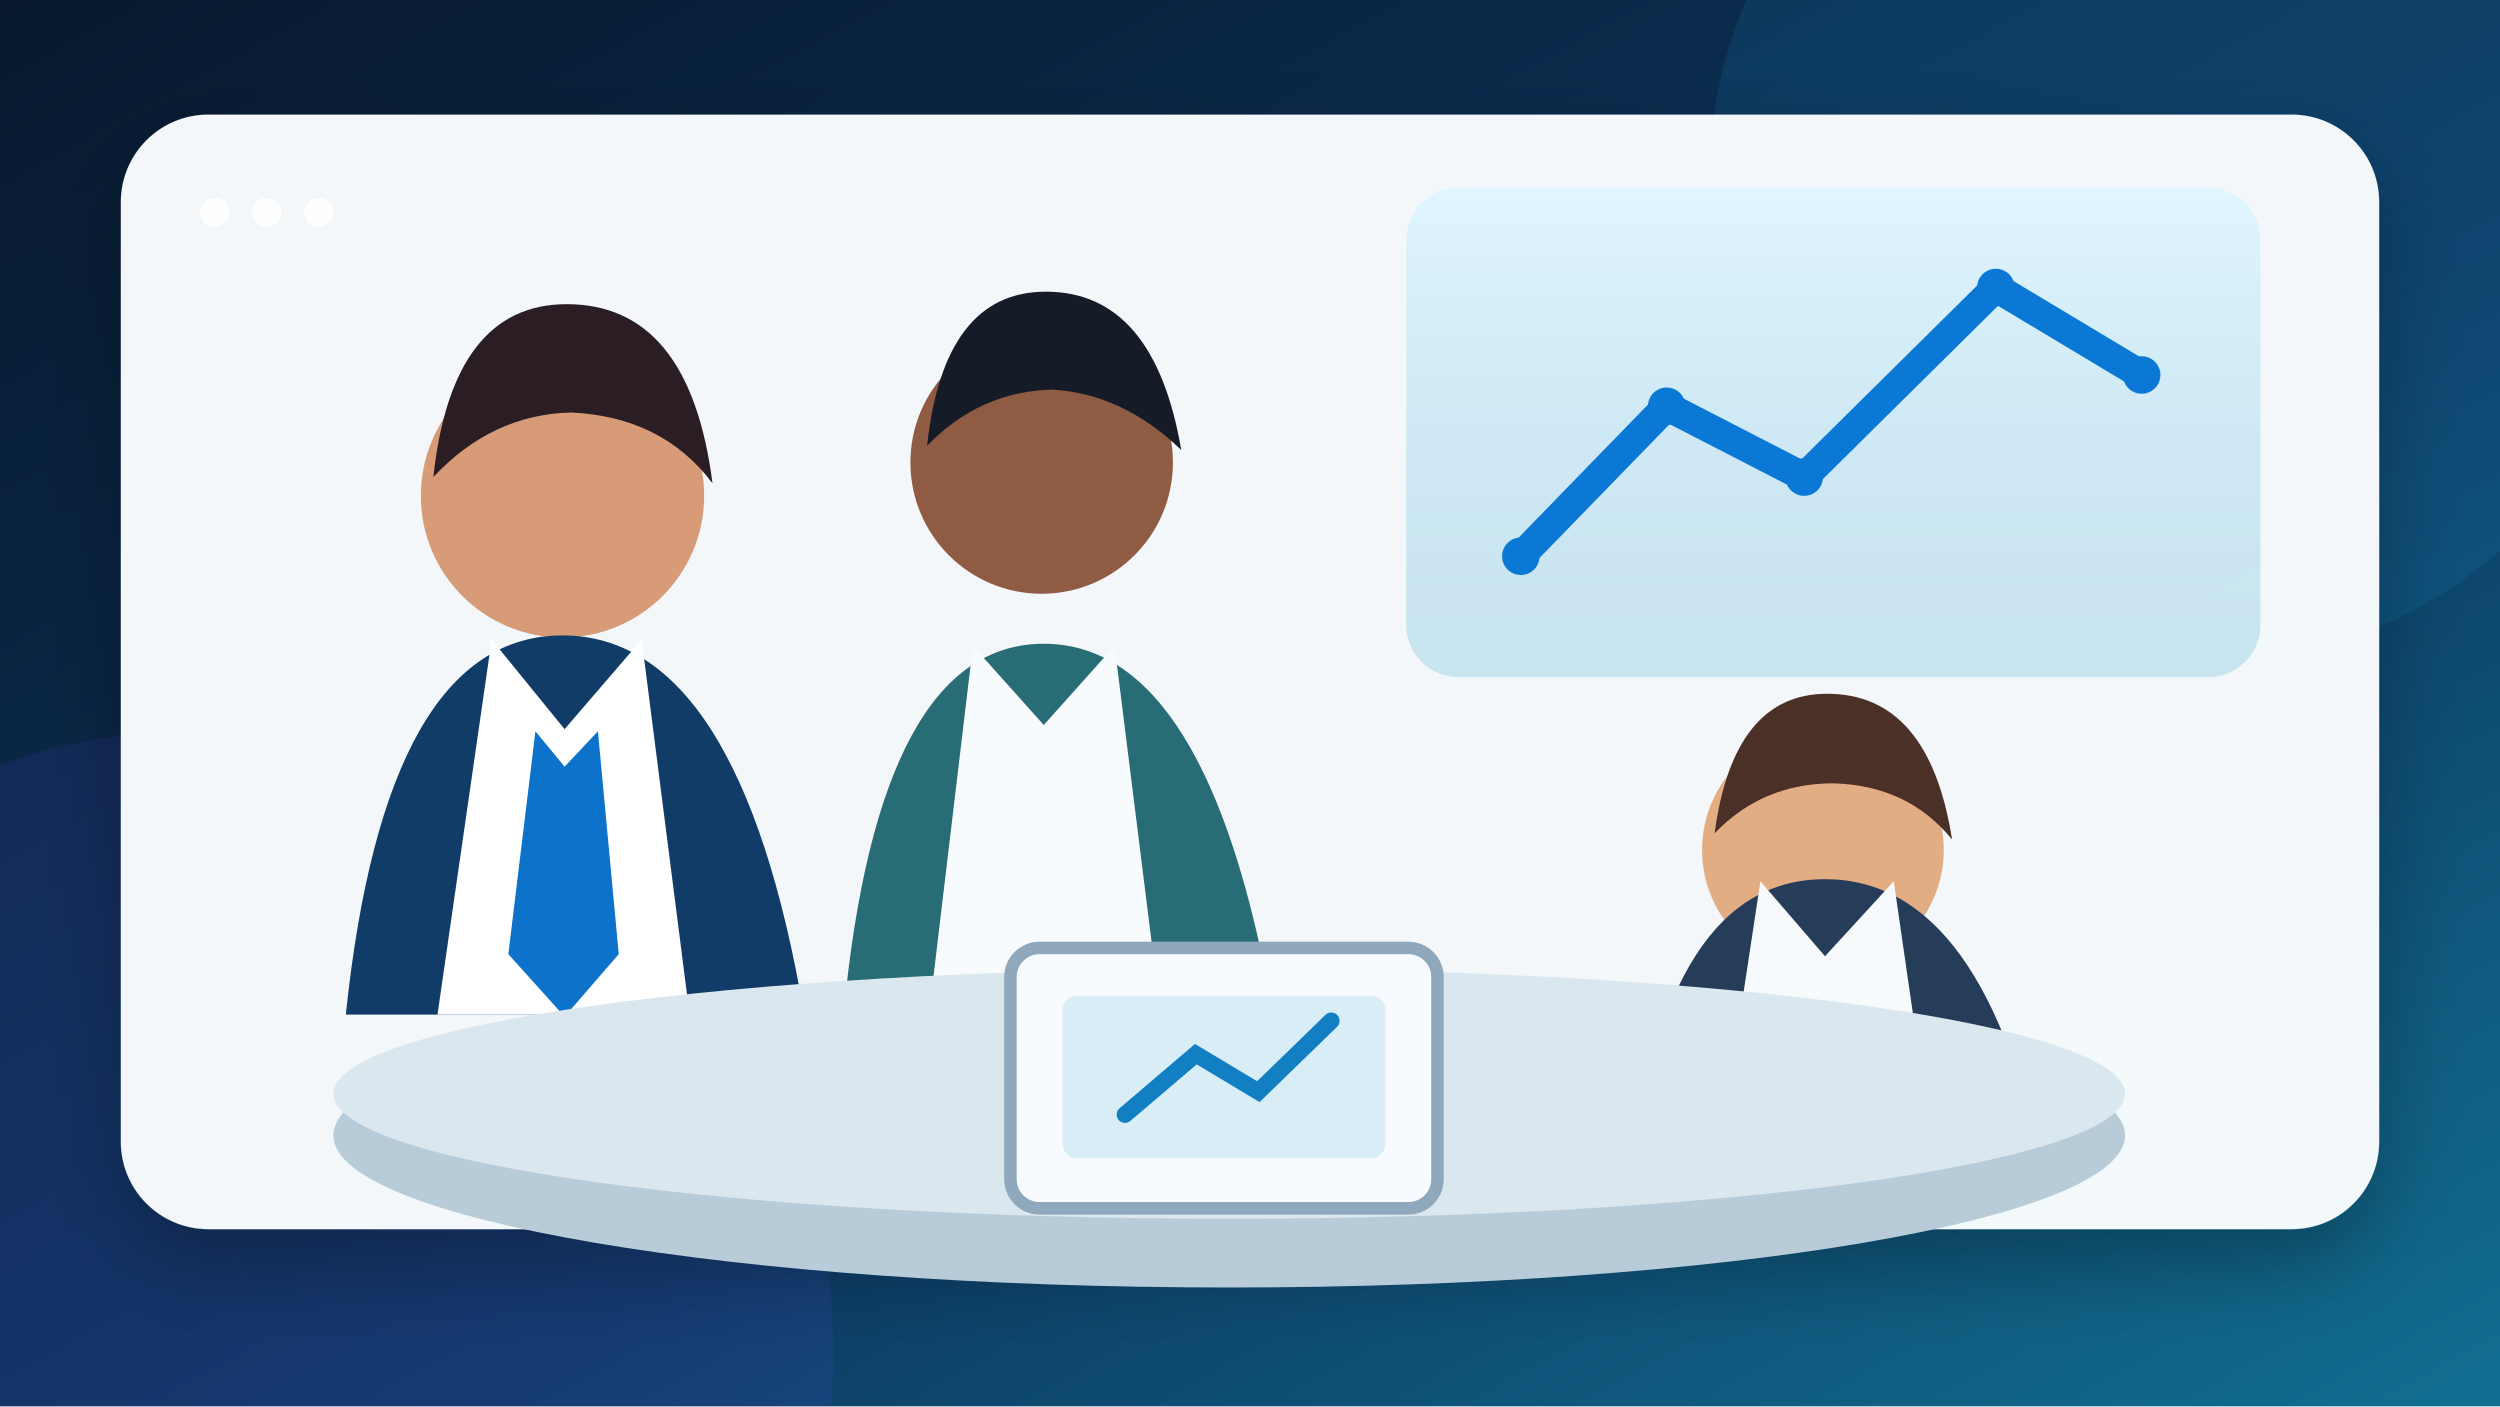
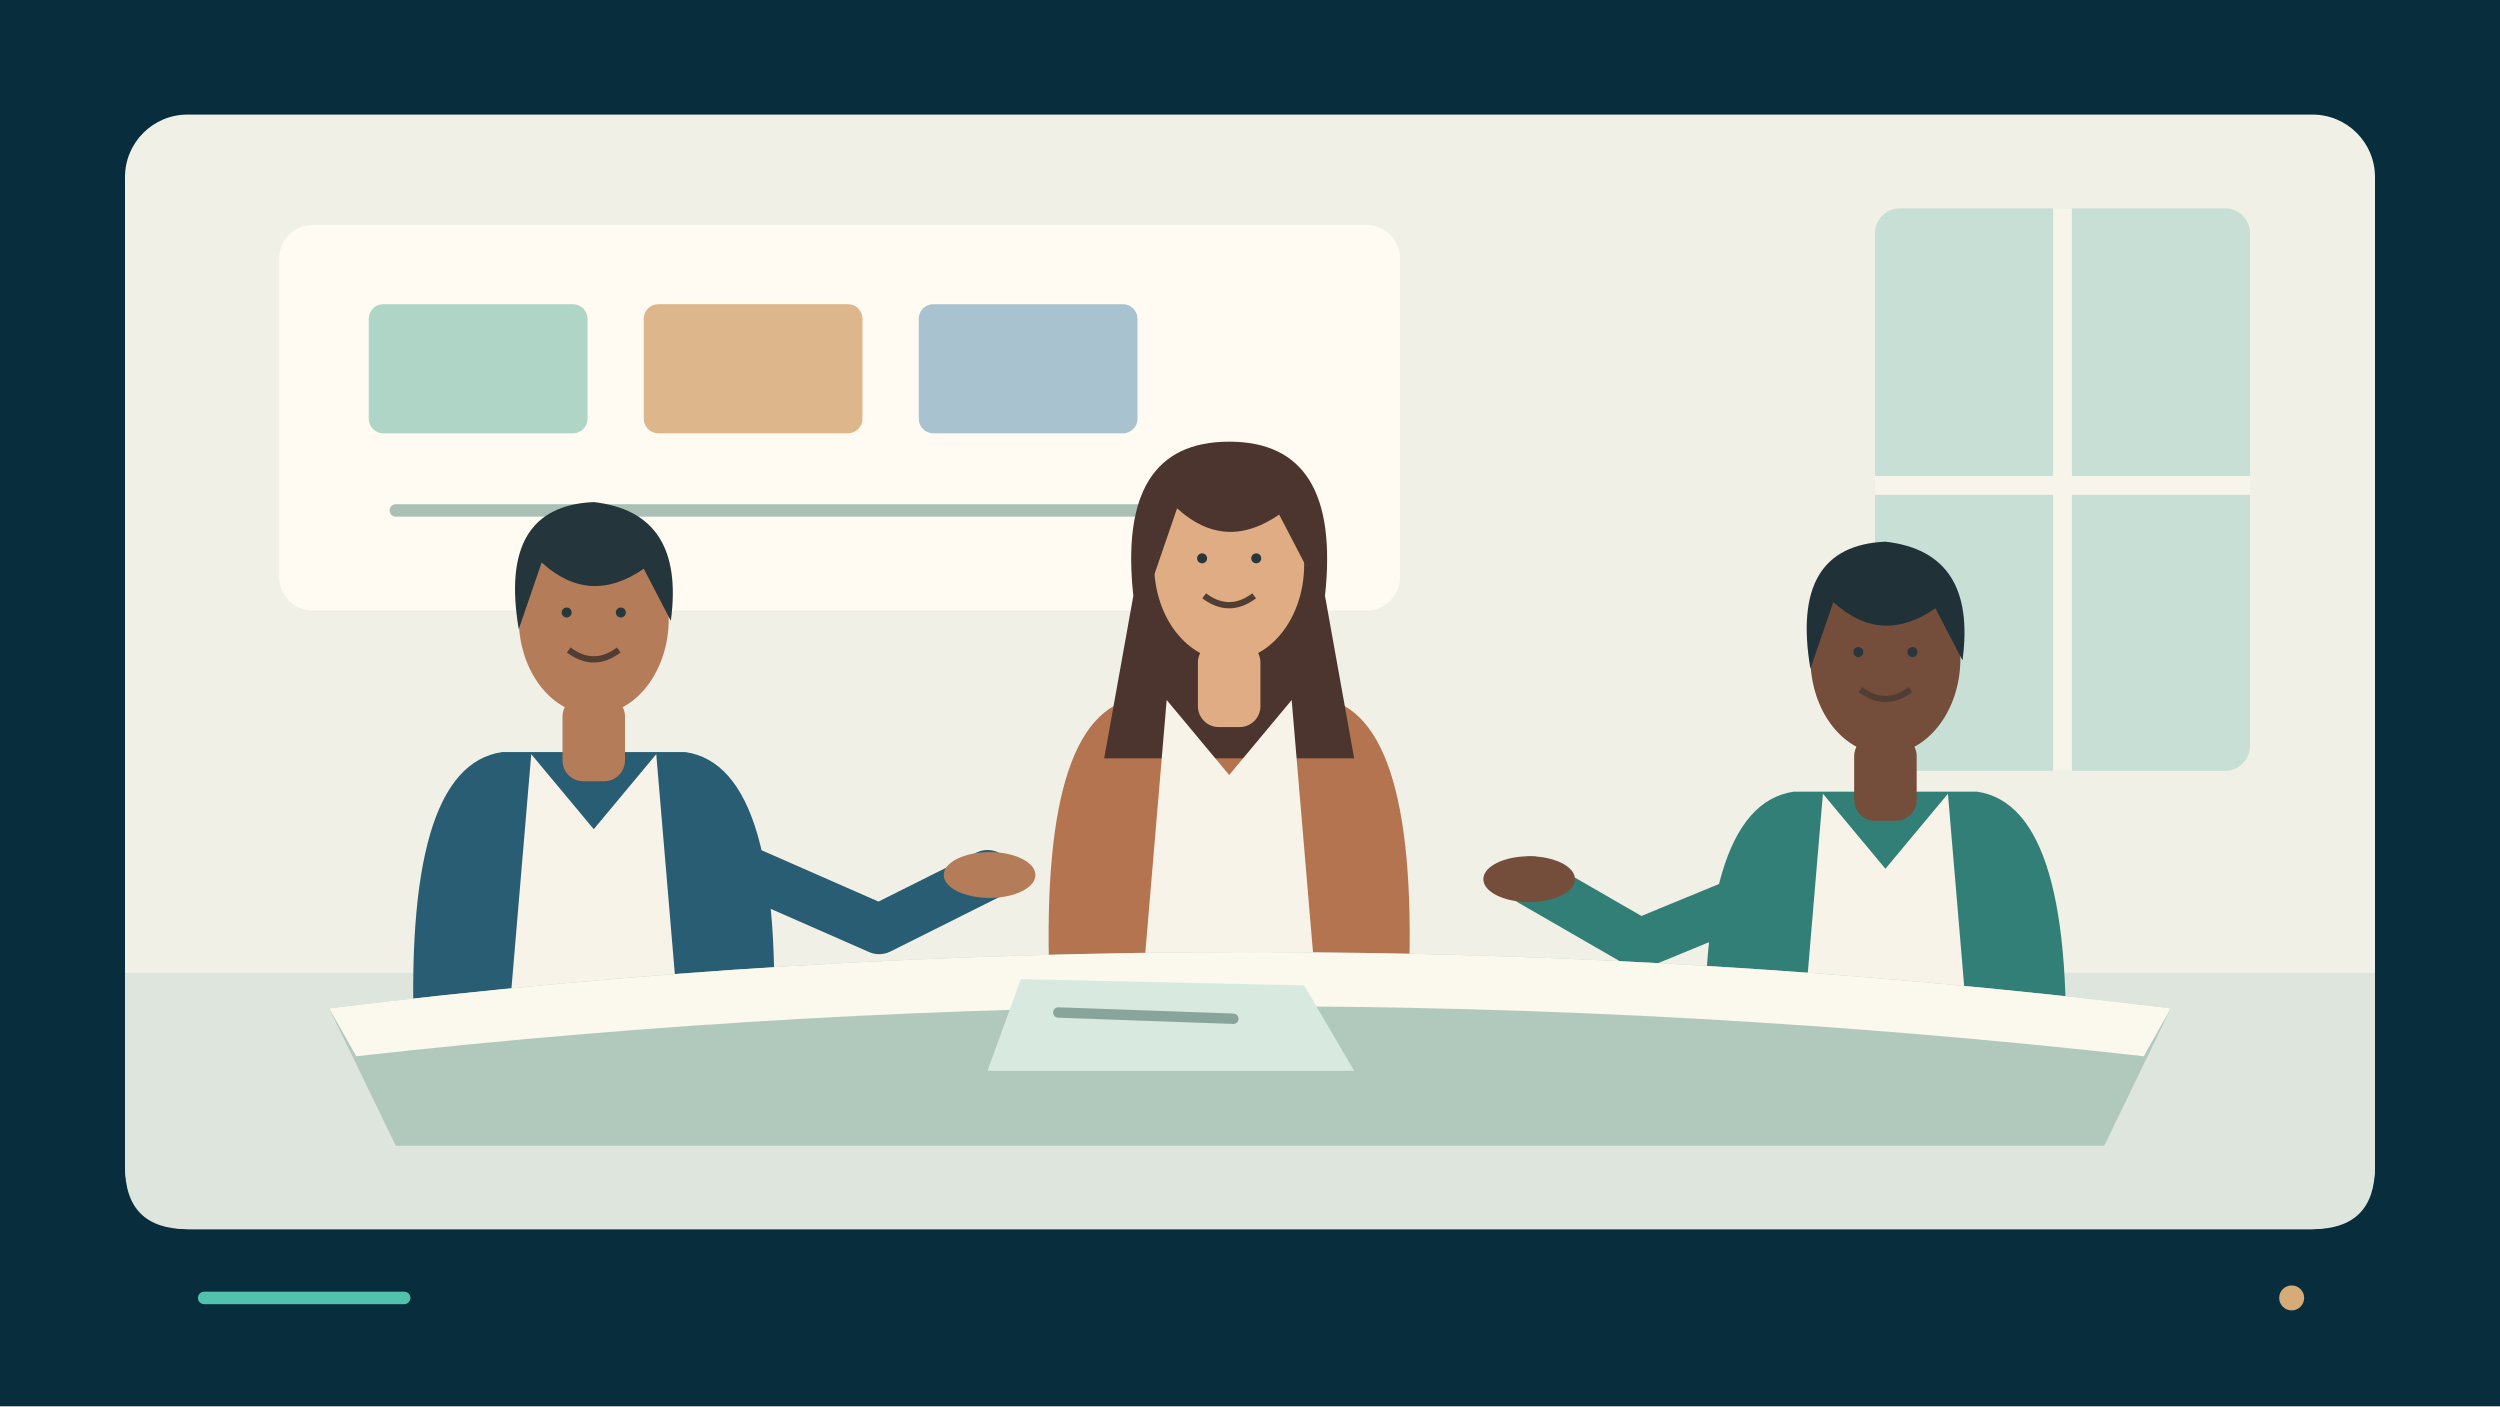
- <svg xmlns="http://www.w3.org/2000/svg" viewBox="0 0 1200 675" role="img" aria-labelledby="t d">
-   <defs>
-     <linearGradient id="bg" x2="1" y2="1">
-       <stop stop-color="#07182d" />
-       <stop offset=".58" stop-color="#0c3760" />
-       <stop offset="1" stop-color="#116f91" />
-     </linearGradient>
-     <linearGradient id="glass" x2="0" y2="1">
-       <stop stop-color="#dff5ff" stop-opacity=".96" />
-       <stop offset="1" stop-color="#a9d6e8" stop-opacity=".58" />
-     </linearGradient>
-     <filter id="shadow">
-       <feDropShadow dx="0" dy="18" stdDeviation="20" flood-opacity=".28" />
-     </filter>
-   </defs>
-   <rect width="1200" height="675" fill="url(#bg)" />
-   <circle cx="1050" cy="90" r="230" fill="#1d9ed0" opacity=".13" />
-   <circle cx="100" cy="650" r="300" fill="#6848ff" opacity=".10" />
-   <rect x="58" y="55" width="1084" height="535" rx="42" fill="#f8fbfd" opacity=".98" filter="url(#shadow)" />
-   <rect x="675" y="90" width="410" height="235" rx="25" fill="url(#glass)" />
-   <path d="M730 267l70-72 66 34 92-91 70 42" fill="none" stroke="#0a78d4" stroke-width="14" stroke-linecap="round" stroke-linejoin="round" />
-   <circle cx="730" cy="267" r="9" fill="#0a78d4" />
-   <circle cx="800" cy="195" r="9" fill="#0a78d4" />
-   <circle cx="866" cy="229" r="9" fill="#0a78d4" />
-   <circle cx="958" cy="138" r="9" fill="#0a78d4" />
-   <circle cx="1028" cy="180" r="9" fill="#0a78d4" />
-   <g>
-     <circle cx="270" cy="238" r="68" fill="#d89b78" />
-     <path d="M208 229q9-83 64-83 59 0 70 86-24-32-68-34-38 1-66 31" fill="#2b1d24" />
-     <path d="M166 487q19-182 104-182t116 182" fill="#123c68" />
-     <path d="M236 307l35 43 37-43 23 180h-121z" fill="#fff" />
-     <path d="M257 351l14 17 16-17 10 107-26 30-27-30z" fill="#0d72c9" />
+ <svg xmlns="http://www.w3.org/2000/svg" viewBox="0 0 1200 675" role="img" aria-labelledby="title desc">
+   <rect width="1200" height="675" fill="#082D3C" />
+   <rect x="60" y="55" width="1080" height="535" rx="30" fill="#F1F0E7" />
+   <path d="M60 467H1140V560Q1140 590 1110 590H90Q60 590 60 560Z" fill="#DDE5DC" />
+   <rect x="900" y="100" width="180" height="270" rx="12" fill="#C7DFD5" />
+   <path d="M990 100V370M900 233H1080" stroke="#F7F5EB" stroke-width="9" />
+   <rect x="134" y="108" width="538" height="185" rx="16" fill="#FFFBF2" />
+   <rect x="177" y="146" width="105" height="62" rx="7" fill="#AFD5C7" />
+   <rect x="309" y="146" width="105" height="62" rx="7" fill="#DDB78B" />
+   <rect x="441" y="146" width="105" height="62" rx="7" fill="#A8C3CF" />
+   <path d="M190 245H558" stroke="#AAC0B7" stroke-width="6" stroke-linecap="round" stroke-linejoin="round" fill="none" />
+   <g transform="translate(285 328)">
+     <path d="M-86 176Q-92 40-44 33H44Q92 40 86 176" fill="#285D73" />
+     <rect x="-15" y="6" width="30" height="41" rx="10" fill="#B57C59" />
+     <path d="M-30 34L0 70 30 34 42 176H-42Z" fill="#F7F3E9" />
+     <ellipse cy="-31" rx="36" ry="46" fill="#B57C59" />
+     <path d="M-36-26Q-46-85 0-87 44-82 37-30L24-55Q-2-37-25-58Z" fill="#24353B" />
+     <path d="M-12-16Q0-7 12-16" stroke="#523D34" stroke-width="3" fill="none" />
+     <g fill="#27373C">
+       <circle cx="-13" cy="-34" r="2.4" />
+       <circle cx="13" cy="-34" r="2.4" />
+     </g>
  </g>
-   <g>
-     <circle cx="500" cy="222" r="63" fill="#8f5b43" />
-     <path d="M445 214q8-74 57-74 52 0 65 76-28-27-62-29-35 1-60 27" fill="#161c27" />
-     <path d="M405 486q17-177 96-177t110 177" fill="#286c75" />
-     <path d="M467 310l34 38 34-38 22 176h-111z" fill="#f8fbfd" />
+   <g transform="translate(590 302)">
+     <path d="M-86 176Q-92 40-44 33H44Q92 40 86 176" fill="#B57450" />
+     <path d="M-46-16Q-54-90 0-90 54-90 46-16L60 62H-60Z" fill="#4B352E" />
+     <rect x="-15" y="6" width="30" height="41" rx="10" fill="#E0AC84" />
+     <path d="M-30 34L0 70 30 34 42 176H-42Z" fill="#F7F3E9" />
+     <ellipse cy="-31" rx="36" ry="46" fill="#E0AC84" />
+     <path d="M-36-26Q-46-85 0-87 44-82 37-30L24-55Q-2-37-25-58Z" fill="#4B352E" />
+     <path d="M-12-16Q0-7 12-16" stroke="#523D34" stroke-width="3" fill="none" />
+     <g fill="#27373C">
+       <circle cx="-13" cy="-34" r="2.4" />
+       <circle cx="13" cy="-34" r="2.4" />
+     </g>
  </g>
-   <g>
-     <circle cx="875" cy="408" r="58" fill="#e2ad83" />
-     <path d="M823 400q9-67 54-67 49 0 60 70-21-26-57-27-34 0-57 24" fill="#4b3028" />
-     <path d="M782 568q17-146 94-146t106 146" fill="#253d59" />
-     <path d="M845 423l31 36 33-36 21 145H823z" fill="#f7fafc" />
+   <g transform="translate(905 347)">
+     <path d="M-86 176Q-92 40-44 33H44Q92 40 86 176" fill="#327F77" />
+     <rect x="-15" y="6" width="30" height="41" rx="10" fill="#754D3B" />
+     <path d="M-30 34L0 70 30 34 42 176H-42Z" fill="#F7F3E9" />
+     <ellipse cy="-31" rx="36" ry="46" fill="#754D3B" />
+     <path d="M-36-26Q-46-85 0-87 44-82 37-30L24-55Q-2-37-25-58Z" fill="#203238" />
+     <path d="M-12-16Q0-7 12-16" stroke="#523D34" stroke-width="3" fill="none" />
+     <g fill="#27373C">
+       <circle cx="-13" cy="-34" r="2.4" />
+       <circle cx="13" cy="-34" r="2.4" />
+     </g>
  </g>
-   <ellipse cx="590" cy="545" rx="430" ry="73" fill="#b7cbd9" />
-   <ellipse cx="590" cy="525" rx="430" ry="60" fill="#dbe7ee" />
-   <rect x="485" y="455" width="205" height="125" rx="14" fill="#f7fbff" stroke="#8fa8bb" stroke-width="6" />
-   <rect x="510" y="478" width="155" height="78" rx="7" fill="#d9edf7" />
-   <path d="M540 535l34-29 30 18 35-34" fill="none" stroke="#137fc3" stroke-width="8" stroke-linecap="round" />
-   <g fill="#fff" opacity=".88">
-     <circle cx="103" cy="102" r="7" />
-     <circle cx="128" cy="102" r="7" />
-     <circle cx="153" cy="102" r="7" />
-   </g>
+   <path d="M340 410L422 446 474 420" stroke="#285D73" stroke-width="24" stroke-linecap="round" stroke-linejoin="round" fill="none" />
+   <path d="M855 425L787 453 735 423" stroke="#327F77" stroke-width="24" stroke-linecap="round" stroke-linejoin="round" fill="none" />
+   <ellipse cx="475" cy="420" rx="22" ry="11" fill="#B57C59" />
+   <ellipse cx="734" cy="422" rx="22" ry="11" fill="#754D3B" />
+   <path d="M158 484Q600 430 1042 484L1010 550H190Z" fill="#B1C8BC" />
+   <path d="M158 484Q600 430 1042 484L1029 507Q600 459 171 507Z" fill="#FBF8ED" />
+   <path d="M490 470L626 473 650 514H474Z" fill="#D8E9E0" />
+   <path d="M508 486L592 489" stroke="#89A59B" stroke-width="5" stroke-linecap="round" stroke-linejoin="round" fill="none" />
+   <path d="M98 623H194" stroke="#53C2AD" stroke-width="6" stroke-linecap="round" />
+   <circle cx="1100" cy="623" r="6" fill="#D5AB78" />
</svg>
